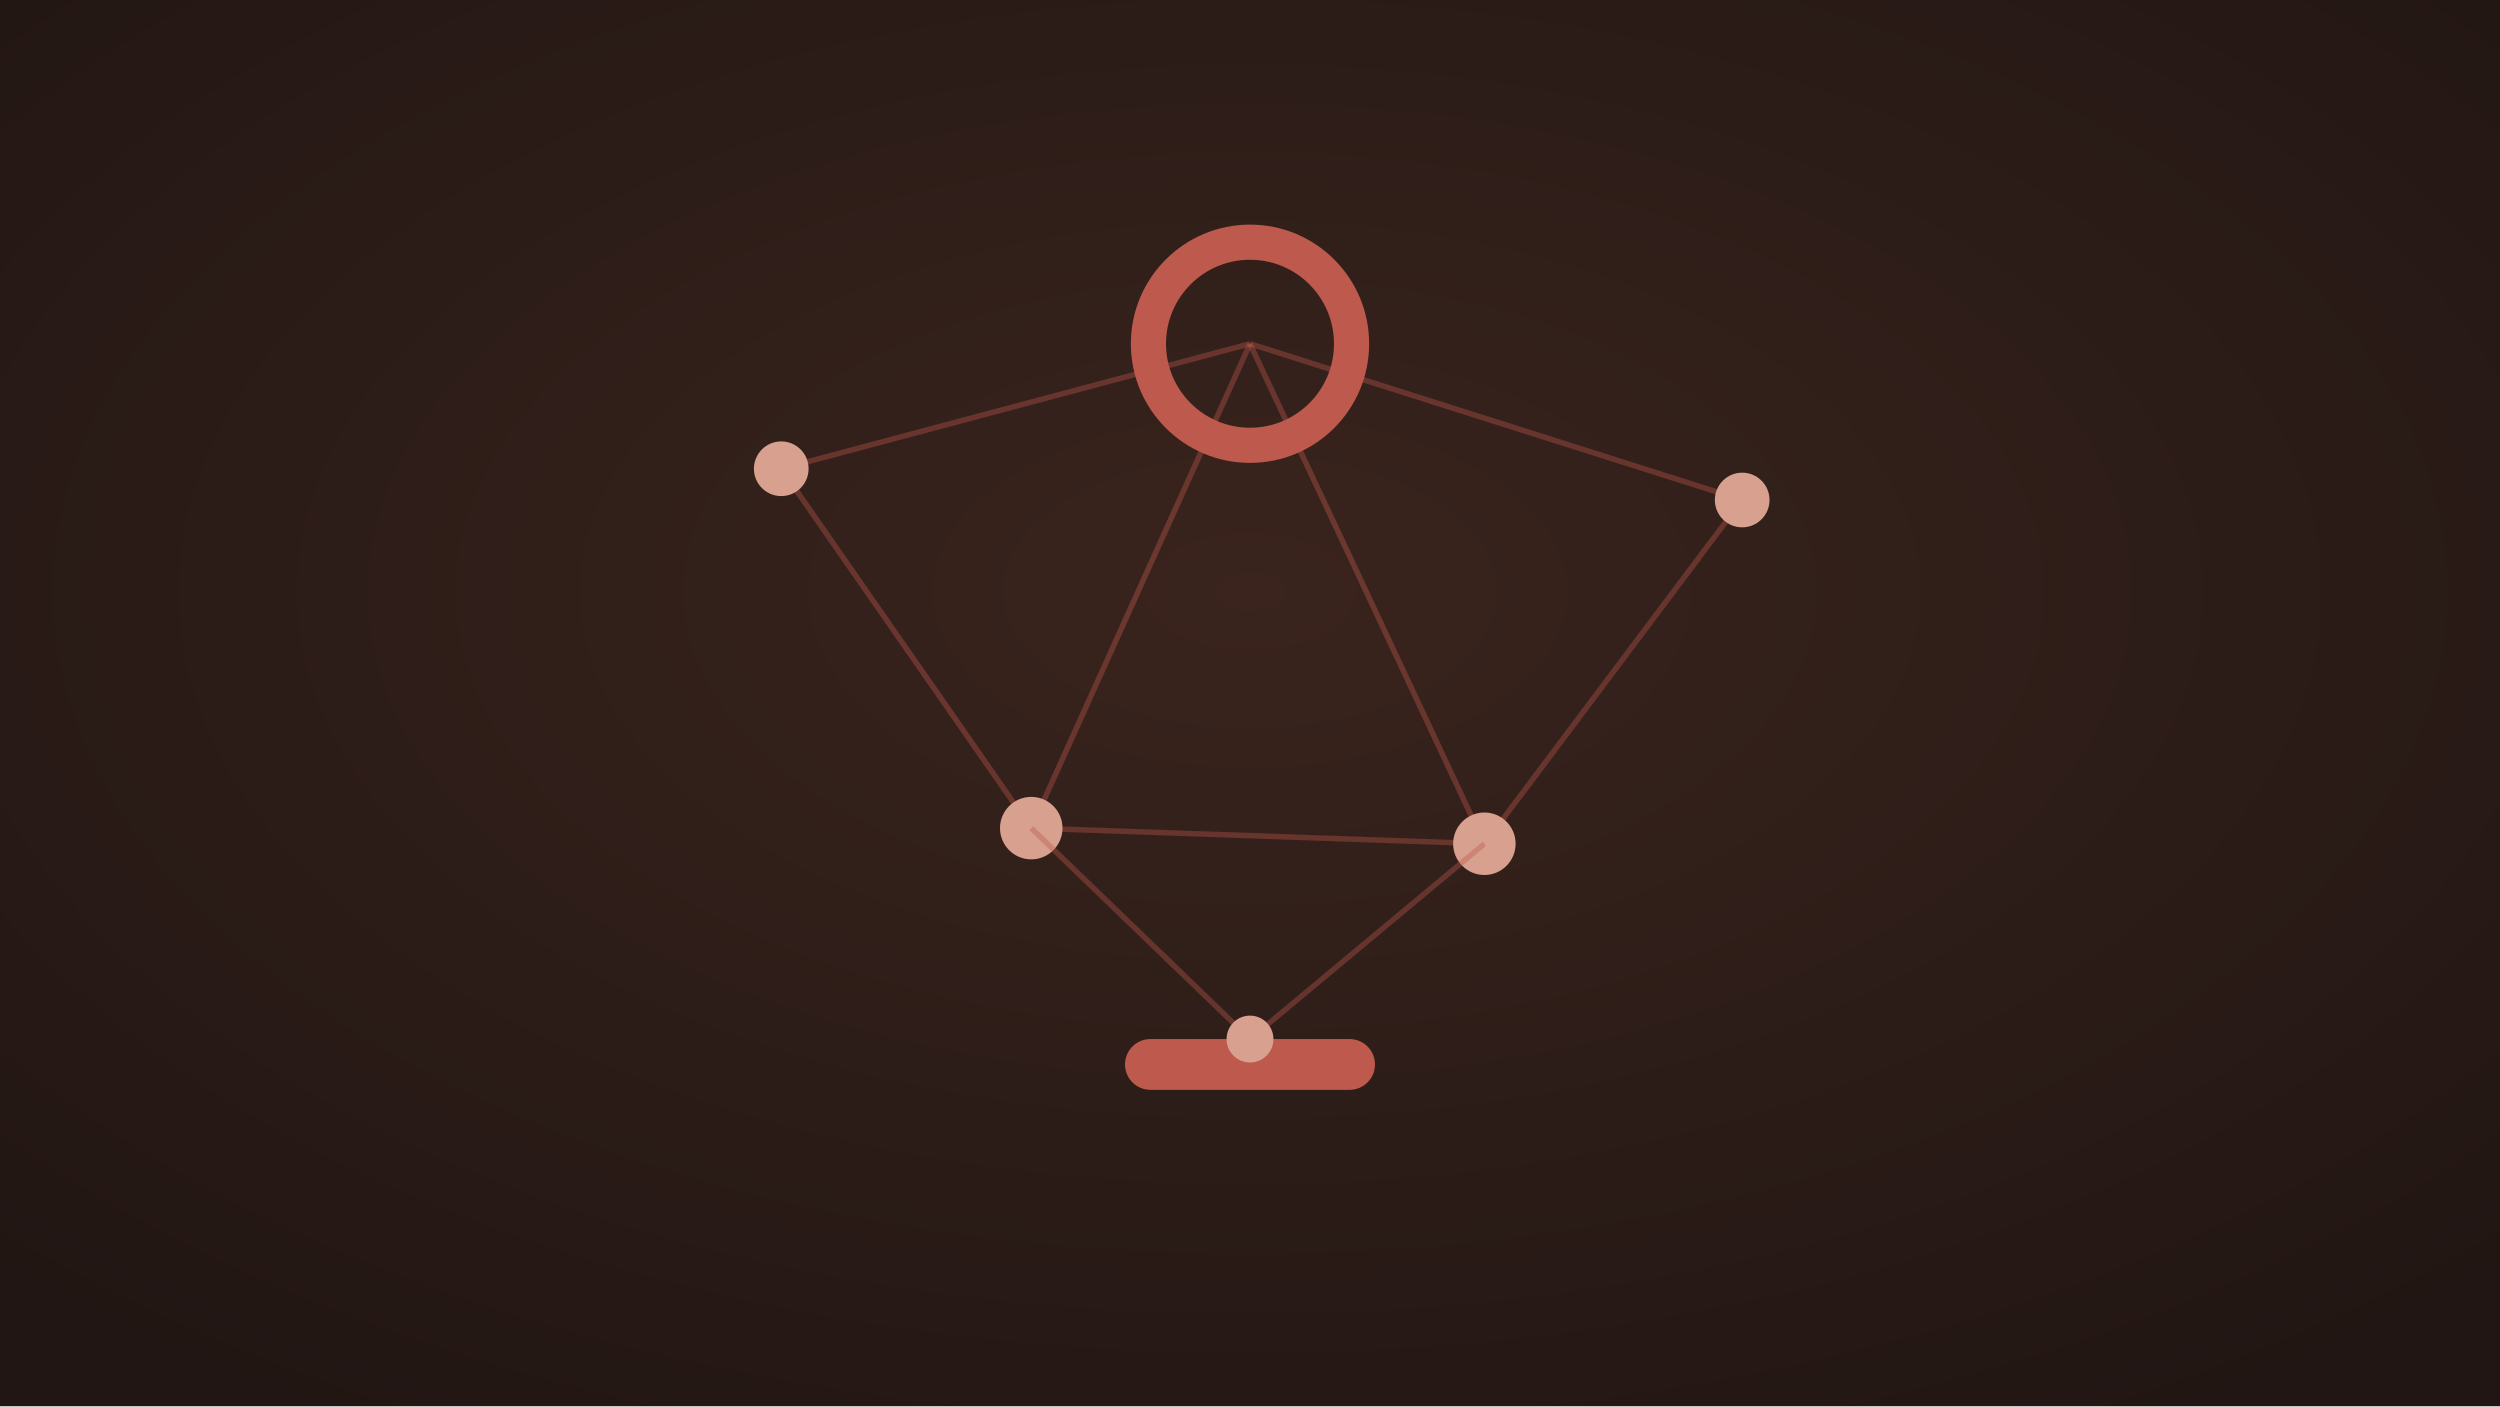
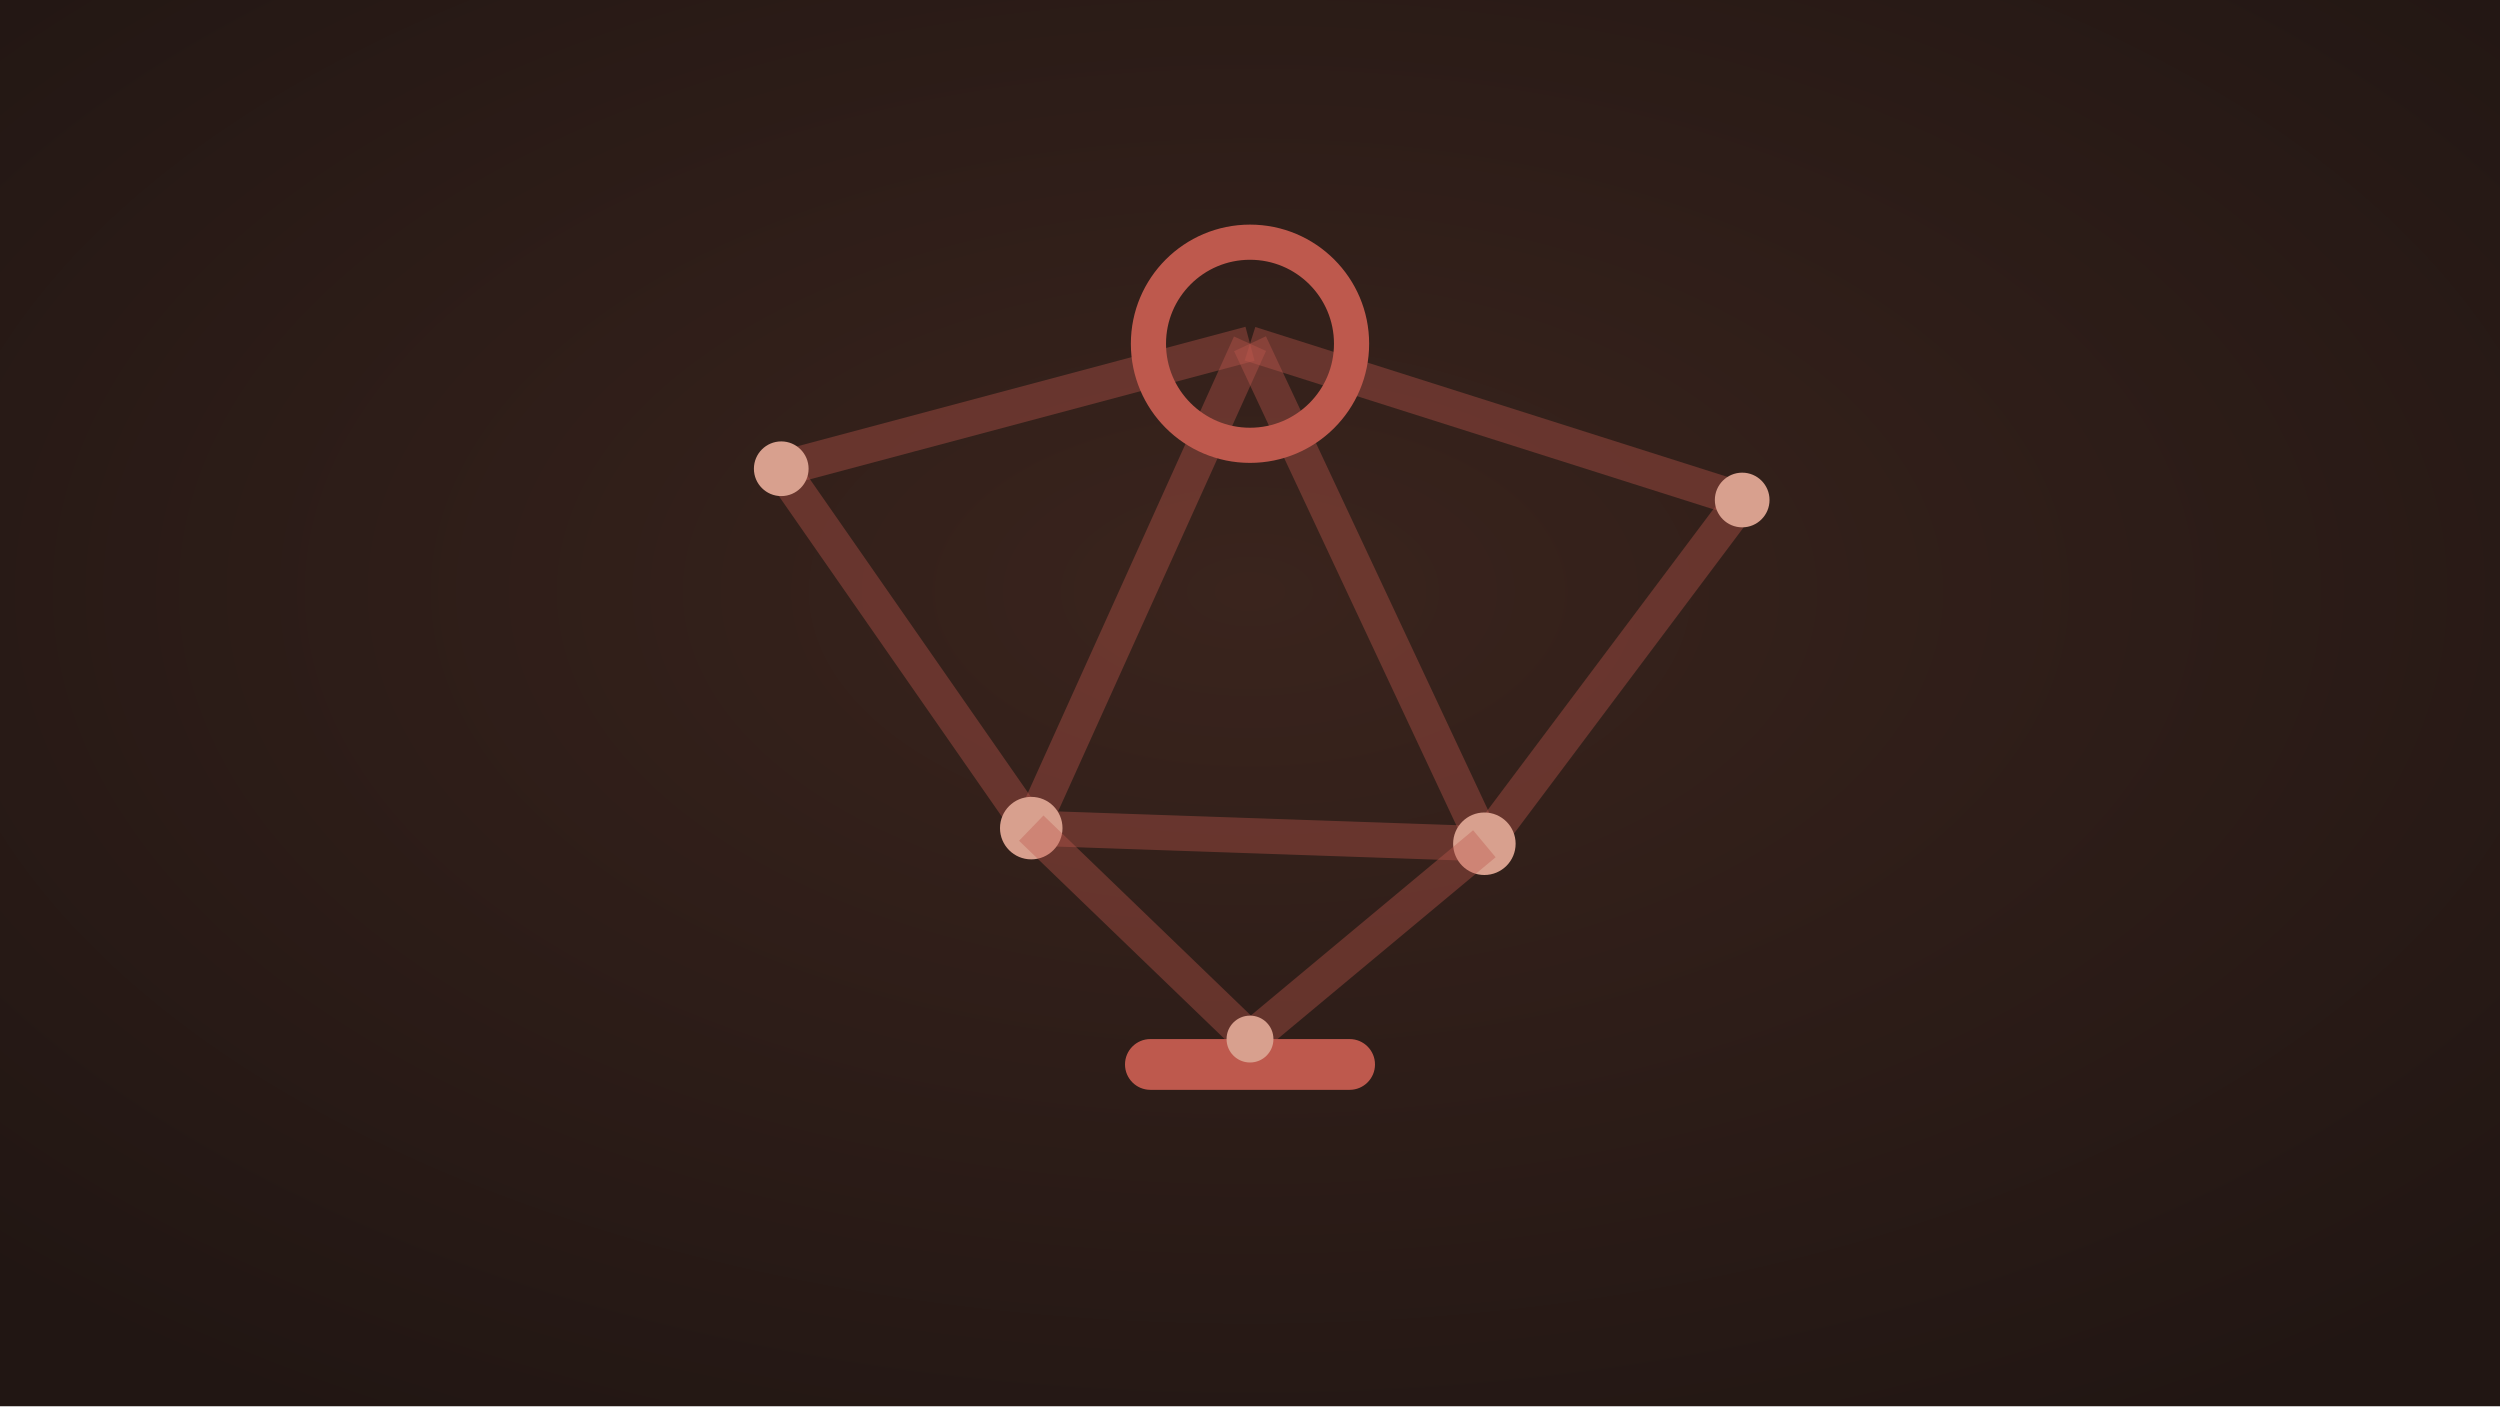
<svg xmlns="http://www.w3.org/2000/svg" viewBox="0 0 640 360">
  <defs>
    <radialGradient id="glow" cx="50%" cy="42%" r="70%">
      <stop offset="0%" stop-color="#3a241d" />
      <stop offset="100%" stop-color="#211613" />
    </radialGradient>
  </defs>
  <rect width="640" height="360" fill="url(#glow)" />
-   <g stroke="#be594d" stroke-opacity=".38" stroke-width="1.4">
+   <g stroke="#be594d" stroke-opacity=".38" stroke-width="9">
    <line x1="200" y1="120" x2="320" y2="88" />
    <line x1="320" y1="88" x2="446" y2="128" />
    <line x1="200" y1="120" x2="264" y2="212" />
    <line x1="446" y1="128" x2="380" y2="216" />
    <line x1="264" y1="212" x2="380" y2="216" />
    <line x1="264" y1="212" x2="320" y2="88" />
    <line x1="380" y1="216" x2="320" y2="88" />
  </g>
  <g fill="#d8a08e">
    <circle cx="200" cy="120" r="7" />
    <circle cx="446" cy="128" r="7" />
    <circle cx="264" cy="212" r="8" />
    <circle cx="380" cy="216" r="8" />
  </g>
  <circle cx="320" cy="88" r="26" fill="none" stroke="#be594d" stroke-width="9" />
  <rect x="288" y="266" width="64" height="13" rx="6.5" fill="#be594d" />
-   <line x1="264" y1="212" x2="320" y2="266" stroke="#be594d" stroke-opacity=".38" stroke-width="1.4" />
-   <line x1="380" y1="216" x2="320" y2="266" stroke="#be594d" stroke-opacity=".38" stroke-width="1.4" />
+   <line x1="264" y1="212" x2="320" y2="266" stroke="#be594d" stroke-opacity=".38" stroke-width="9" />
+   <line x1="380" y1="216" x2="320" y2="266" stroke="#be594d" stroke-opacity=".38" stroke-width="9" />
  <circle cx="320" cy="266" r="6" fill="#d8a08e" />
</svg>
